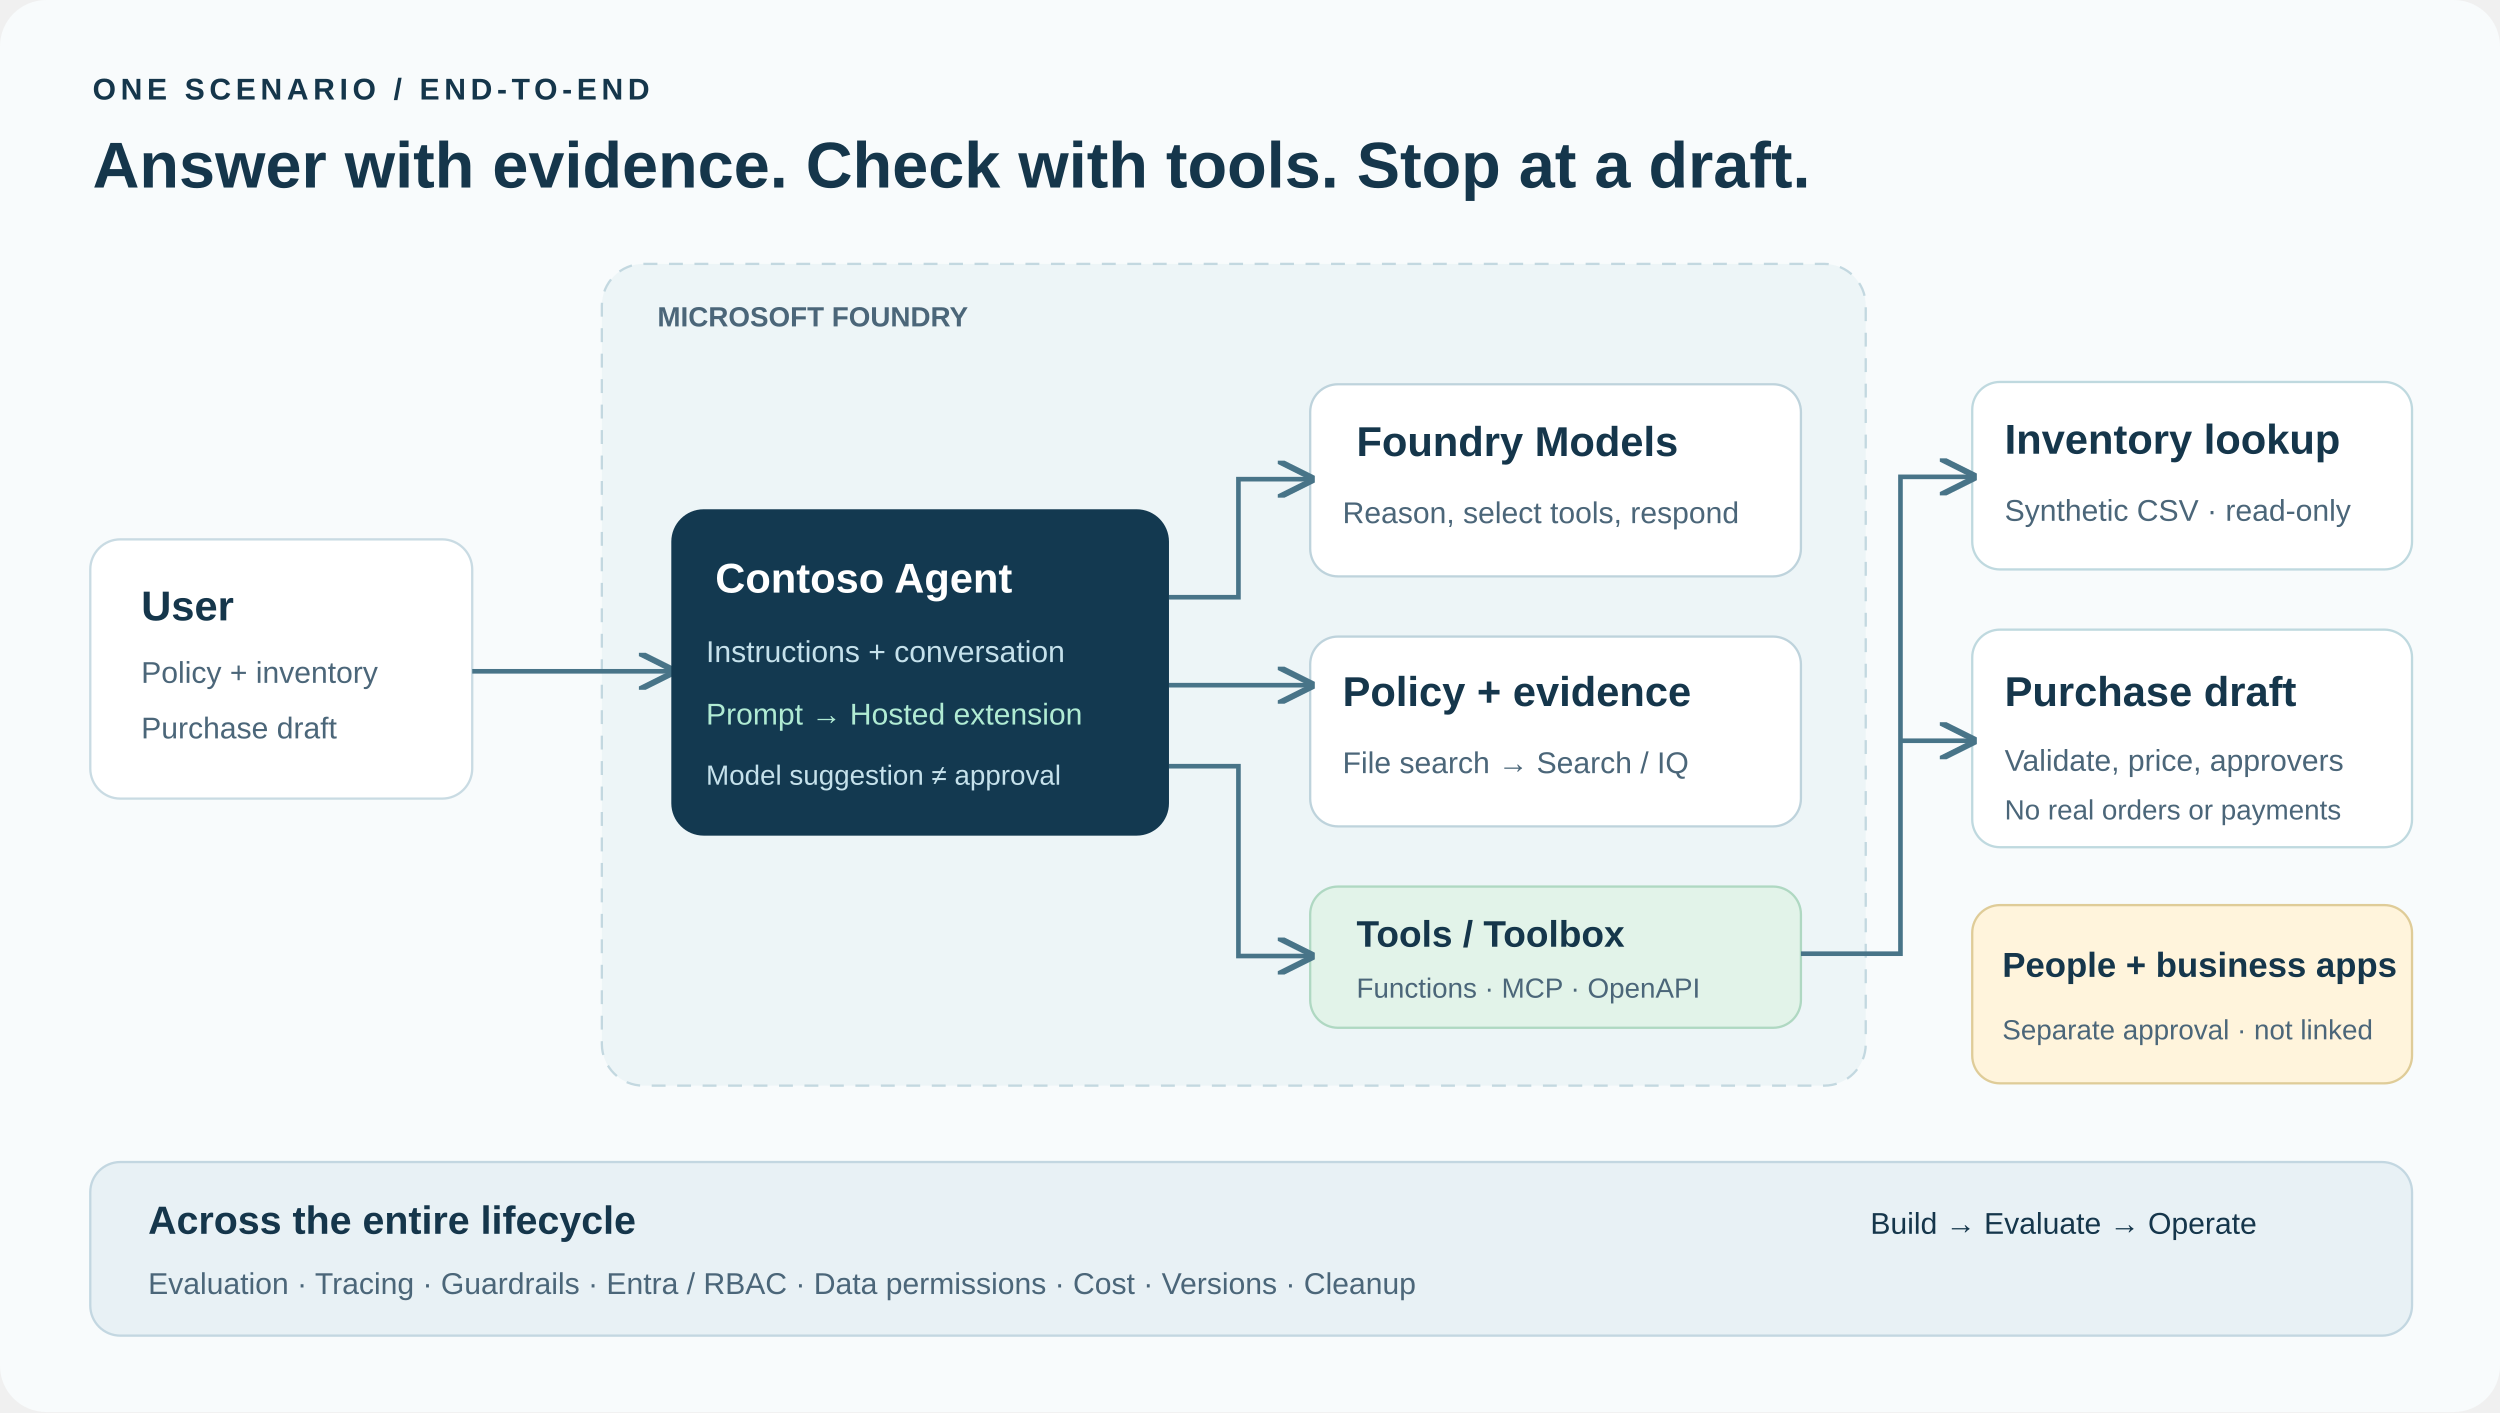
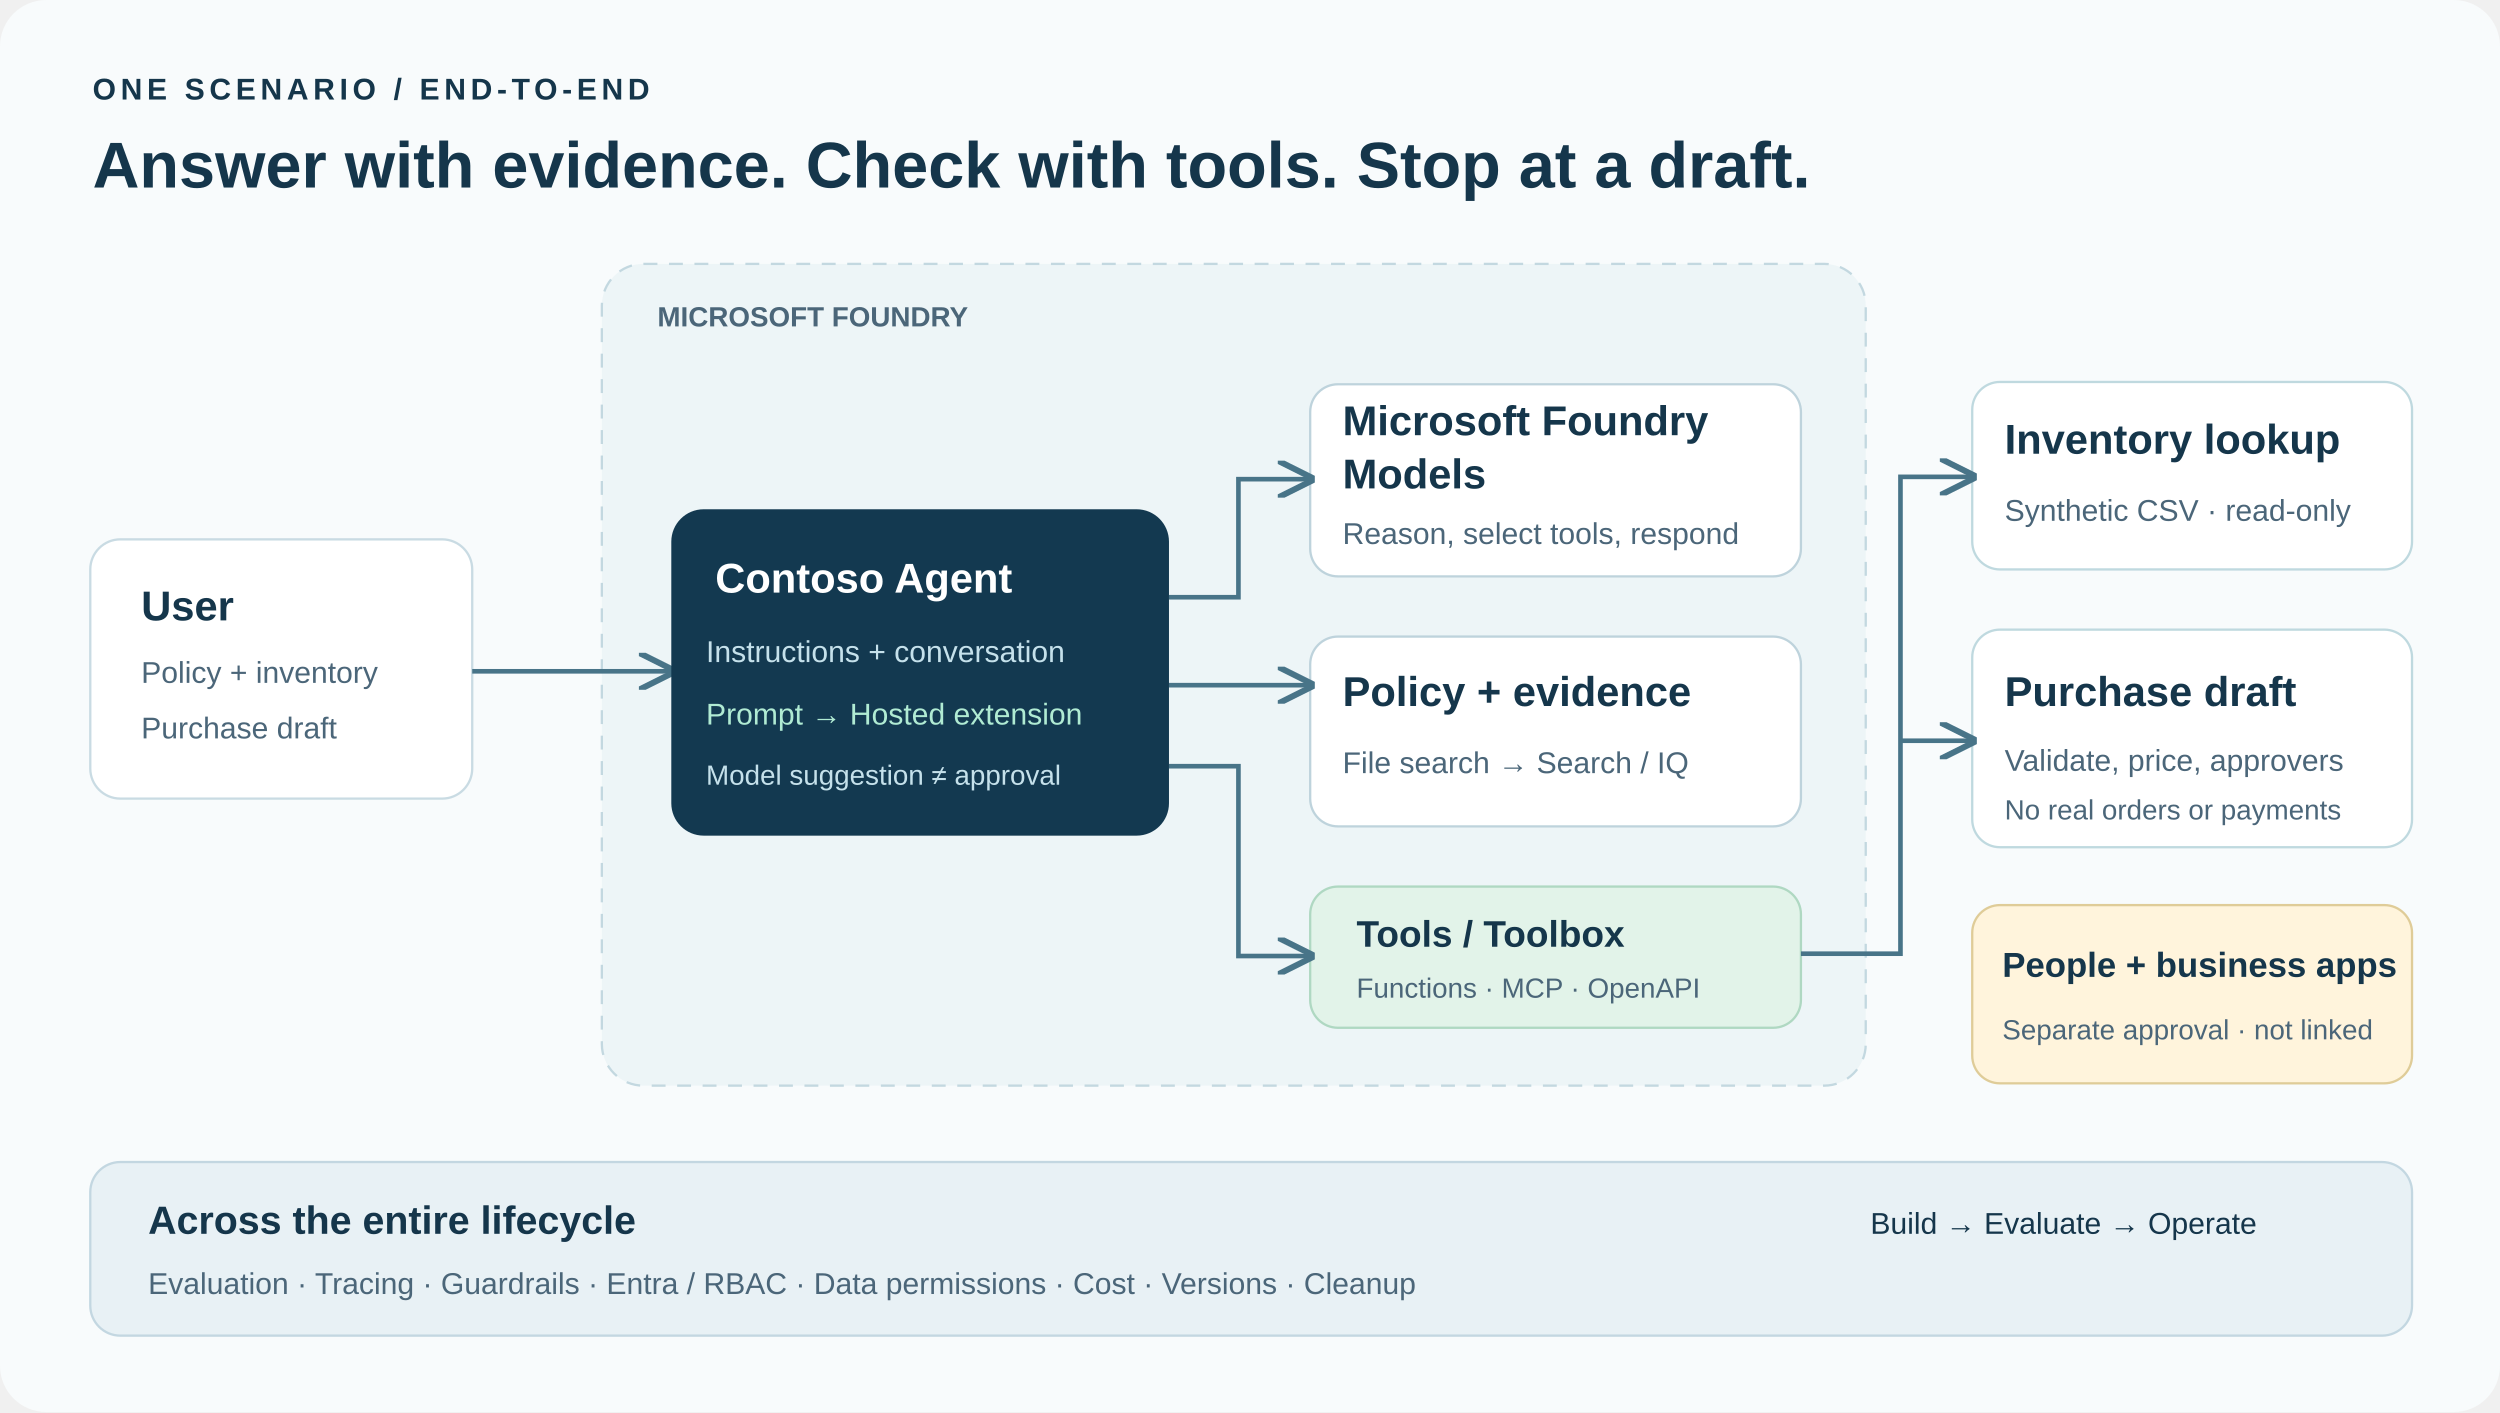
<svg xmlns="http://www.w3.org/2000/svg" width="1080" height="610" viewBox="0 0 1080 610" role="img" aria-labelledby="title desc">
  <defs>
    <marker id="arrow" markerWidth="8" markerHeight="8" refX="7" refY="4" orient="auto">
      <path d="M0 0L8 4L0 8" fill="none" stroke="#487488" stroke-width="1.3" />
    </marker>
    <style>text{font-family:-apple-system,BlinkMacSystemFont,Arial,sans-serif;fill:#15364b}.title{font-weight:700;font-size:18px}.sub{font-size:13px;fill:#4b6679}.small{font-size:12px;fill:#4b6679}.line{stroke:#487488;stroke-width:2;fill:none;marker-end:url(#arrow)}</style>
  </defs>
  <rect width="1080" height="610" rx="20" fill="#f8fbfc" />
  <text x="40" y="43" font-size="13" fill="#007568" font-weight="700" letter-spacing="2">ONE SCENARIO / END-TO-END</text>
  <text x="40" y="81" font-size="28" font-weight="750">Answer with evidence. Check with tools. Stop at a draft.</text>
  <rect x="260" y="114" width="546" height="355" rx="18" fill="#edf5f7" stroke="#c3d8e0" stroke-dasharray="6 5" />
  <text x="284" y="141" class="small" font-weight="700">MICROSOFT FOUNDRY</text>
  <rect x="39" y="233" width="165" height="112" rx="13" fill="#fff" stroke="#c9dbe3" />
  <text x="61" y="268" class="title">User</text>
  <text x="61" y="295" class="sub">Policy + inventory</text>
  <text x="61" y="319" class="sub">Purchase draft</text>
  <path d="M204 290H290" class="line" />
  <rect x="290" y="220" width="215" height="141" rx="14" fill="#133950" />
  <text x="309" y="256" style="fill:#fff" class="title">Contoso Agent</text>
  <text x="305" y="286" style="fill:#c5e1eb" class="sub">Instructions + conversation</text>
  <text x="305" y="313" style="fill:#b0ebd3" class="sub">Prompt → Hosted extension</text>
  <text x="305" y="339" style="fill:#c5e1eb" class="small">Model suggestion ≠ approval</text>
  <rect x="566" y="166" width="212" height="83" rx="12" fill="#fff" stroke="#bed3dc" />
-   <text x="586" y="197" class="title">Foundry Models</text>
-   <text x="580" y="226" class="sub">Reason, select tools, respond</text>
+   <text x="580" y="188" class="title">Microsoft Foundry</text>
+   <text x="580" y="211" class="title">Models</text>
+   <text x="580" y="235" class="sub">Reason, select tools, respond</text>
  <path d="M505 258H535V207H566" class="line" />
  <rect x="566" y="275" width="212" height="82" rx="12" fill="#fff" stroke="#bed3dc" />
  <text x="580" y="305" class="title">Policy + evidence</text>
  <text x="580" y="334" class="sub">File search → Search / IQ</text>
  <path d="M505 296H566" class="line" />
  <rect x="566" y="383" width="212" height="61" rx="12" fill="#e2f3e9" stroke="#afd8c2" />
  <text x="586" y="409" font-size="16" font-weight="700">Tools / Toolbox</text>
  <text x="586" y="431" class="small">Functions · MCP · OpenAPI</text>
  <path d="M505 331H535V413H566" class="line" />
  <rect x="852" y="165" width="190" height="81" rx="12" fill="#fff" stroke="#bfd9df" />
  <text x="866" y="196" class="title">Inventory lookup</text>
  <text x="866" y="225" class="sub">Synthetic CSV · read-only</text>
  <rect x="852" y="272" width="190" height="94" rx="12" fill="#fff" stroke="#bfd9df" />
  <text x="866" y="305" class="title">Purchase draft</text>
  <text x="866" y="333" class="sub">Validate, price, approvers</text>
  <text x="866" y="354" class="small">No real orders or payments</text>
  <path d="M778 412H821V206H852" class="line" />
  <path d="M821 320H852" class="line" />
  <rect x="852" y="391" width="190" height="77" rx="12" fill="#fff4dc" stroke="#dfcc98" />
  <text x="865" y="422" font-size="15" font-weight="700">People + business apps</text>
  <text x="865" y="449" class="small">Separate approval · not linked</text>
  <rect x="39" y="502" width="1003" height="75" rx="13" fill="#e8f1f5" stroke="#c3d7e1" />
  <text x="64" y="533" font-size="17" font-weight="700">Across the entire lifecycle</text>
  <text x="64" y="559" class="sub">Evaluation · Tracing · Guardrails · Entra / RBAC · Data permissions · Cost · Versions · Cleanup</text>
  <text x="808" y="533" font-size="13" fill="#006f70">Build → Evaluate → Operate</text>
</svg>
